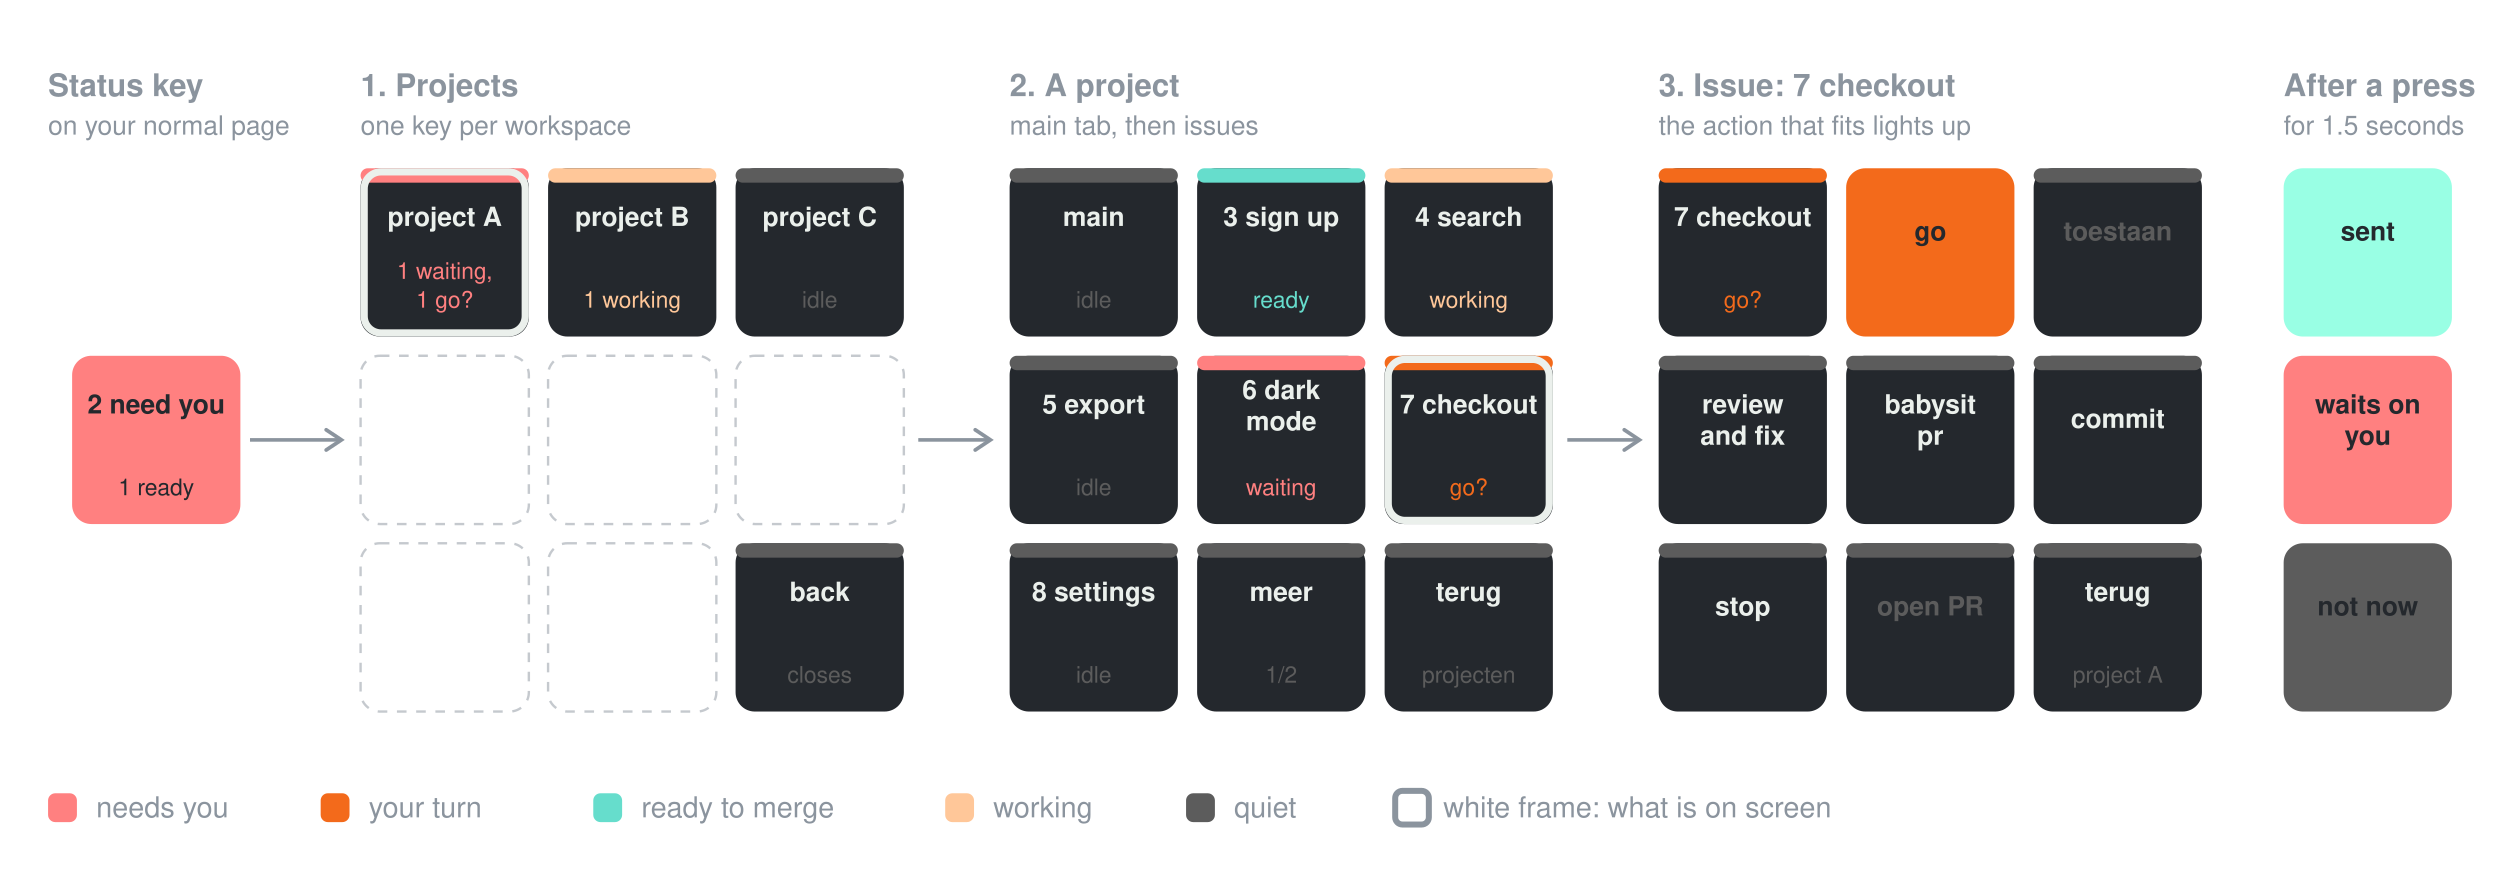
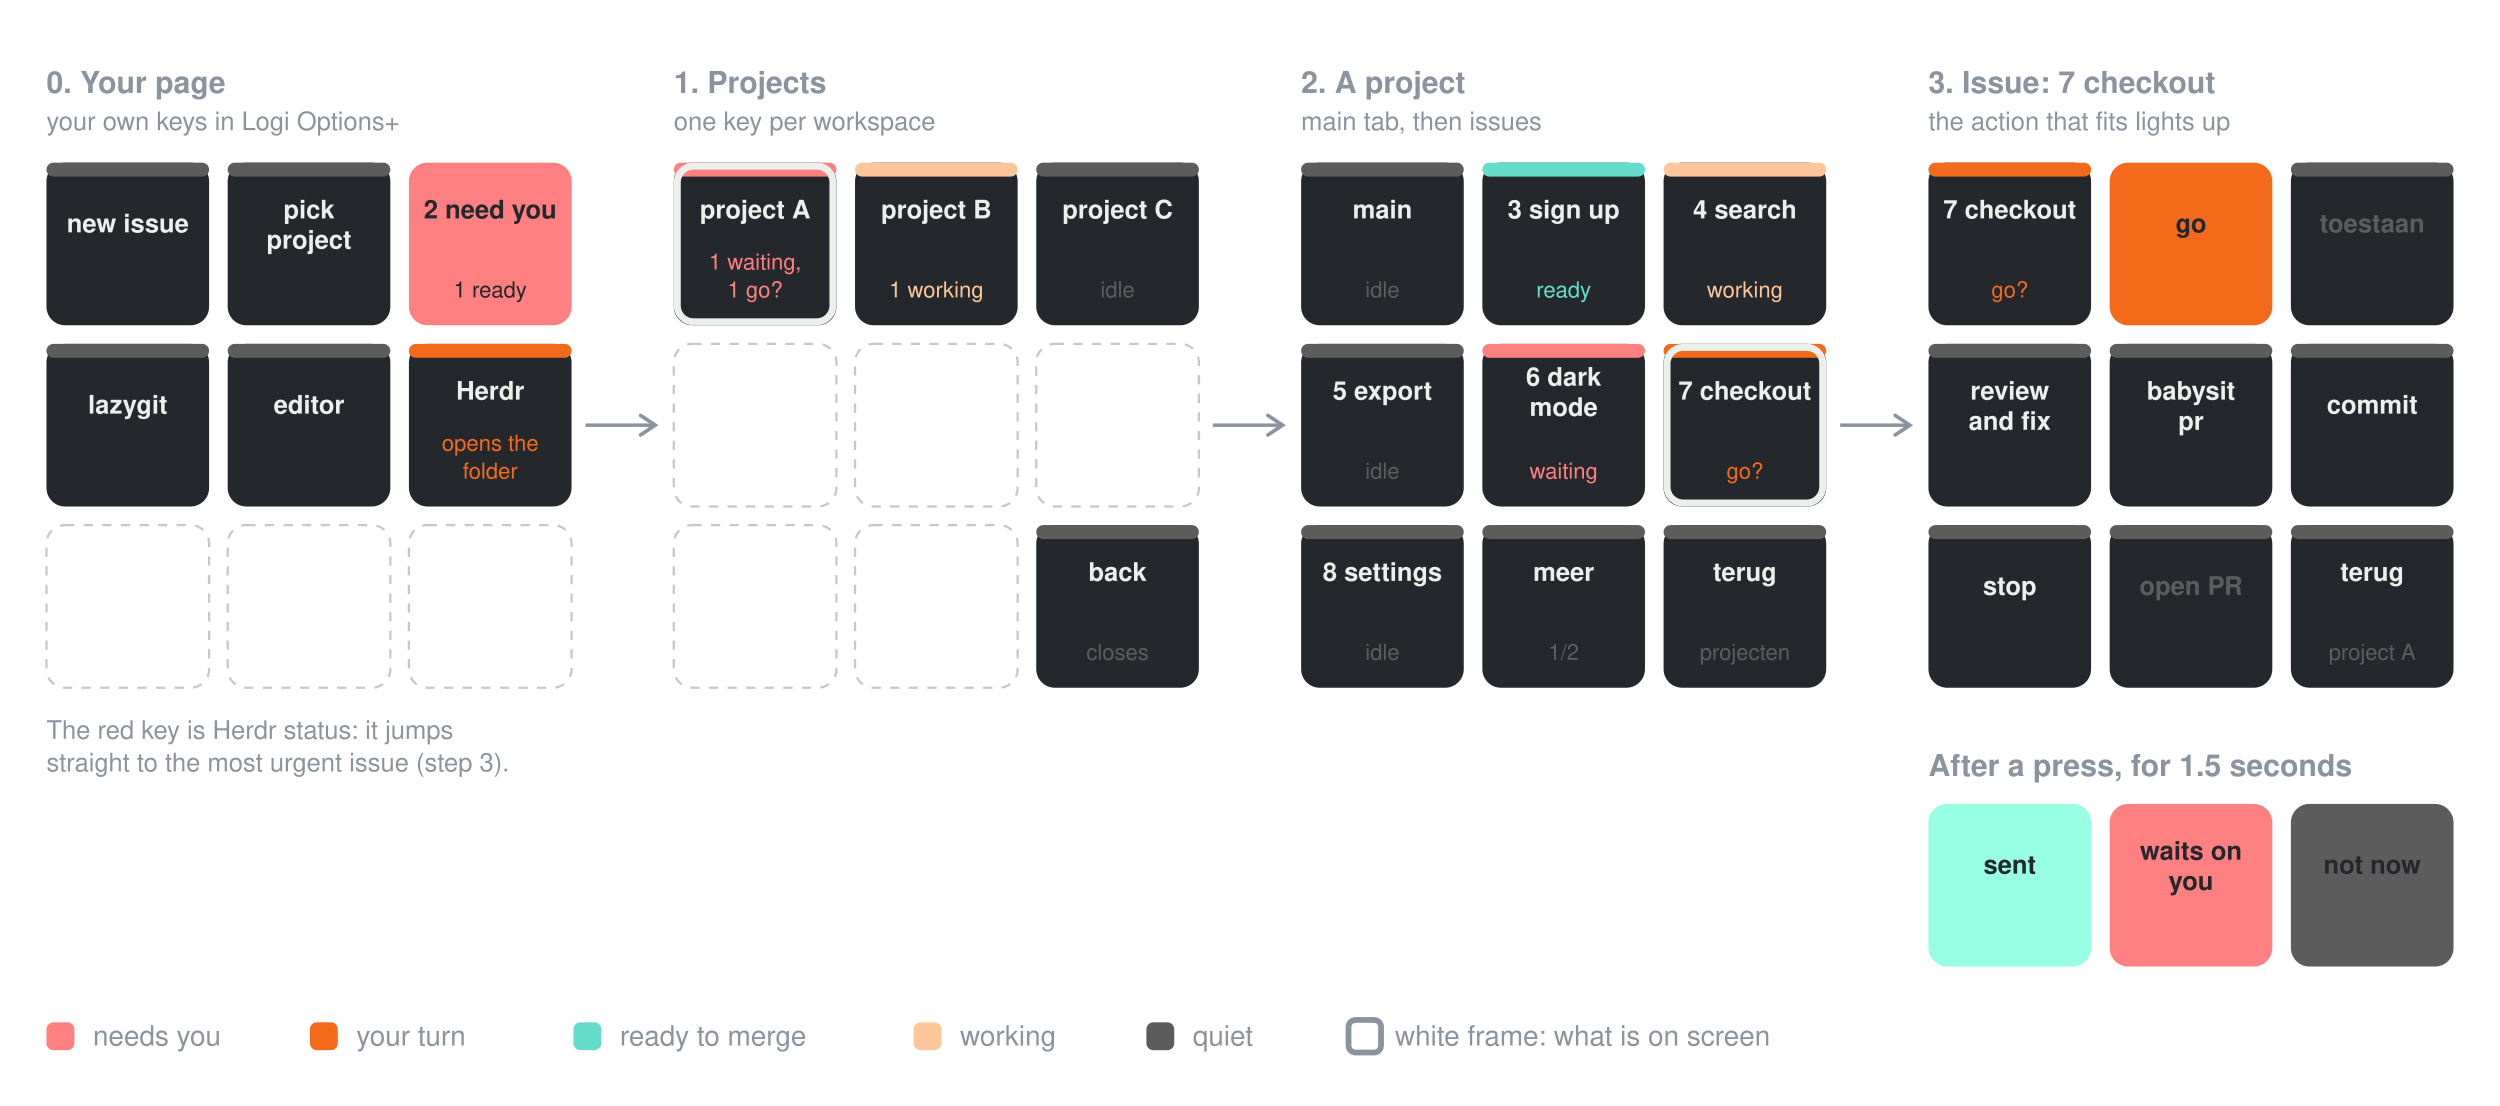
- <svg xmlns="http://www.w3.org/2000/svg" viewBox="0 0 1040 366" width="1040" height="366" font-family="-apple-system, BlinkMacSystemFont, 'Segoe UI', Helvetica, Arial, sans-serif">
+ <svg xmlns="http://www.w3.org/2000/svg" viewBox="0 0 1076 476" width="1076" height="476" font-family="-apple-system, BlinkMacSystemFont, 'Segoe UI', Helvetica, Arial, sans-serif">
  <defs>
    <marker id="a" viewBox="0 0 10 10" refX="8" refY="5" markerWidth="7" markerHeight="7" orient="auto">
      <path d="M2 1L8 5L2 9" fill="none" stroke="#8b949e" stroke-width="1.5" stroke-linecap="round" />
    </marker>
  </defs>
-   <text x="20" y="40" font-size="13" font-weight="600" fill="#8b949e" text-anchor="start">Status key</text>
-   <text x="20" y="56" font-size="11" font-weight="400" fill="#8b949e" text-anchor="start">on your normal page</text>
-   <rect x="30" y="148" width="70" height="70" rx="8" fill="#ff8080" />
-   <text x="65.0" y="172" text-anchor="middle" font-size="11" font-weight="600" fill="#24282d">2 need you</text>
-   <text x="65.0" y="206" text-anchor="middle" font-size="9.5" fill="#24282d">1 ready</text>
-   <text x="150" y="40" font-size="13" font-weight="600" fill="#8b949e" text-anchor="start">1. Projects</text>
-   <text x="150" y="56" font-size="11" font-weight="400" fill="#8b949e" text-anchor="start">one key per workspace</text>
-   <rect x="150" y="70" width="70" height="70" rx="8" fill="#24282d" />
-   <rect x="150" y="70" width="70" height="6" rx="3" fill="#ff8080" />
-   <rect x="151.5" y="71.5" width="67" height="67" rx="7" fill="none" stroke="#ebf0ec" stroke-width="3" />
-   <text x="185.0" y="94" text-anchor="middle" font-size="11" font-weight="600" fill="#ebf0ec">project A</text>
-   <text x="185.0" y="116" text-anchor="middle" font-size="9.5" fill="#ff8080">1 waiting,</text>
-   <text x="185.0" y="128" text-anchor="middle" font-size="9.5" fill="#ff8080">1 go?</text>
-   <rect x="228" y="70" width="70" height="70" rx="8" fill="#24282d" />
-   <rect x="228" y="70" width="70" height="6" rx="3" fill="#ffc799" />
-   <text x="263.0" y="94" text-anchor="middle" font-size="11" font-weight="600" fill="#ebf0ec">project B</text>
-   <text x="263.0" y="128" text-anchor="middle" font-size="9.5" fill="#ffc799">1 working</text>
-   <rect x="306" y="70" width="70" height="70" rx="8" fill="#24282d" />
-   <rect x="306" y="70" width="70" height="6" rx="3" fill="#5c5c5c" />
-   <text x="341.0" y="94" text-anchor="middle" font-size="11" font-weight="600" fill="#ebf0ec">project C</text>
-   <text x="341.0" y="128" text-anchor="middle" font-size="9.5" fill="#5c5c5c">idle</text>
-   <rect x="150" y="148" width="70" height="70" rx="8" fill="none" stroke="#8b949e" stroke-width="1" stroke-dasharray="4 4" opacity="0.5" />
-   <rect x="228" y="148" width="70" height="70" rx="8" fill="none" stroke="#8b949e" stroke-width="1" stroke-dasharray="4 4" opacity="0.5" />
-   <rect x="306" y="148" width="70" height="70" rx="8" fill="none" stroke="#8b949e" stroke-width="1" stroke-dasharray="4 4" opacity="0.5" />
-   <rect x="150" y="226" width="70" height="70" rx="8" fill="none" stroke="#8b949e" stroke-width="1" stroke-dasharray="4 4" opacity="0.5" />
-   <rect x="228" y="226" width="70" height="70" rx="8" fill="none" stroke="#8b949e" stroke-width="1" stroke-dasharray="4 4" opacity="0.5" />
-   <rect x="306" y="226" width="70" height="70" rx="8" fill="#24282d" />
-   <rect x="306" y="226" width="70" height="6" rx="3" fill="#5c5c5c" />
-   <text x="341.0" y="250" text-anchor="middle" font-size="11" font-weight="600" fill="#ebf0ec">back</text>
-   <text x="341.0" y="284" text-anchor="middle" font-size="9.5" fill="#5c5c5c">closes</text>
-   <text x="420" y="40" font-size="13" font-weight="600" fill="#8b949e" text-anchor="start">2. A project</text>
-   <text x="420" y="56" font-size="11" font-weight="400" fill="#8b949e" text-anchor="start">main tab, then issues</text>
-   <rect x="420" y="70" width="70" height="70" rx="8" fill="#24282d" />
-   <rect x="420" y="70" width="70" height="6" rx="3" fill="#5c5c5c" />
-   <text x="455.0" y="94" text-anchor="middle" font-size="11" font-weight="600" fill="#ebf0ec">main</text>
-   <text x="455.0" y="128" text-anchor="middle" font-size="9.5" fill="#5c5c5c">idle</text>
-   <rect x="498" y="70" width="70" height="70" rx="8" fill="#24282d" />
-   <rect x="498" y="70" width="70" height="6" rx="3" fill="#66ddcc" />
-   <text x="533.0" y="94" text-anchor="middle" font-size="11" font-weight="600" fill="#ebf0ec">3 sign up</text>
-   <text x="533.0" y="128" text-anchor="middle" font-size="9.5" fill="#66ddcc">ready</text>
-   <rect x="576" y="70" width="70" height="70" rx="8" fill="#24282d" />
-   <rect x="576" y="70" width="70" height="6" rx="3" fill="#ffc799" />
-   <text x="611.0" y="94" text-anchor="middle" font-size="11" font-weight="600" fill="#ebf0ec">4 search</text>
-   <text x="611.0" y="128" text-anchor="middle" font-size="9.5" fill="#ffc799">working</text>
-   <rect x="420" y="148" width="70" height="70" rx="8" fill="#24282d" />
-   <rect x="420" y="148" width="70" height="6" rx="3" fill="#5c5c5c" />
-   <text x="455.0" y="172" text-anchor="middle" font-size="11" font-weight="600" fill="#ebf0ec">5 export</text>
-   <text x="455.0" y="206" text-anchor="middle" font-size="9.5" fill="#5c5c5c">idle</text>
-   <rect x="498" y="148" width="70" height="70" rx="8" fill="#24282d" />
-   <rect x="498" y="148" width="70" height="6" rx="3" fill="#ff8080" />
-   <text x="533.0" y="166" text-anchor="middle" font-size="11" font-weight="600" fill="#ebf0ec">6 dark</text>
-   <text x="533.0" y="179" text-anchor="middle" font-size="11" font-weight="600" fill="#ebf0ec">mode</text>
-   <text x="533.0" y="206" text-anchor="middle" font-size="9.5" fill="#ff8080">waiting</text>
-   <rect x="576" y="148" width="70" height="70" rx="8" fill="#24282d" />
-   <rect x="576" y="148" width="70" height="6" rx="3" fill="#f36a1b" />
-   <rect x="577.5" y="149.5" width="67" height="67" rx="7" fill="none" stroke="#ebf0ec" stroke-width="3" />
-   <text x="611.0" y="172" text-anchor="middle" font-size="11" font-weight="600" fill="#ebf0ec">7 checkout</text>
-   <text x="611.0" y="206" text-anchor="middle" font-size="9.5" fill="#f36a1b">go?</text>
-   <rect x="420" y="226" width="70" height="70" rx="8" fill="#24282d" />
-   <rect x="420" y="226" width="70" height="6" rx="3" fill="#5c5c5c" />
-   <text x="455.0" y="250" text-anchor="middle" font-size="11" font-weight="600" fill="#ebf0ec">8 settings</text>
-   <text x="455.0" y="284" text-anchor="middle" font-size="9.5" fill="#5c5c5c">idle</text>
-   <rect x="498" y="226" width="70" height="70" rx="8" fill="#24282d" />
-   <rect x="498" y="226" width="70" height="6" rx="3" fill="#5c5c5c" />
-   <text x="533.0" y="250" text-anchor="middle" font-size="11" font-weight="600" fill="#ebf0ec">meer</text>
-   <text x="533.0" y="284" text-anchor="middle" font-size="9.5" fill="#5c5c5c">1/2</text>
-   <rect x="576" y="226" width="70" height="70" rx="8" fill="#24282d" />
-   <rect x="576" y="226" width="70" height="6" rx="3" fill="#5c5c5c" />
-   <text x="611.0" y="250" text-anchor="middle" font-size="11" font-weight="600" fill="#ebf0ec">terug</text>
-   <text x="611.0" y="284" text-anchor="middle" font-size="9.5" fill="#5c5c5c">projecten</text>
-   <text x="690" y="40" font-size="13" font-weight="600" fill="#8b949e" text-anchor="start">3. Issue: 7 checkout</text>
-   <text x="690" y="56" font-size="11" font-weight="400" fill="#8b949e" text-anchor="start">the action that fits lights up</text>
-   <rect x="690" y="70" width="70" height="70" rx="8" fill="#24282d" />
-   <rect x="690" y="70" width="70" height="6" rx="3" fill="#f36a1b" />
-   <text x="725.0" y="94" text-anchor="middle" font-size="11" font-weight="600" fill="#ebf0ec">7 checkout</text>
-   <text x="725.0" y="128" text-anchor="middle" font-size="9.5" fill="#f36a1b">go?</text>
-   <rect x="768" y="70" width="70" height="70" rx="8" fill="#f36a1b" />
-   <text x="803.0" y="100" text-anchor="middle" font-size="11" font-weight="600" fill="#24282d">go</text>
-   <rect x="846" y="70" width="70" height="70" rx="8" fill="#24282d" />
-   <rect x="846" y="70" width="70" height="6" rx="3" fill="#5c5c5c" />
-   <text x="881.0" y="100" text-anchor="middle" font-size="11" font-weight="600" fill="#5c5c5c">toestaan</text>
-   <rect x="690" y="148" width="70" height="70" rx="8" fill="#24282d" />
-   <rect x="690" y="148" width="70" height="6" rx="3" fill="#5c5c5c" />
-   <text x="725.0" y="172" text-anchor="middle" font-size="11" font-weight="600" fill="#ebf0ec">review</text>
-   <text x="725.0" y="185" text-anchor="middle" font-size="11" font-weight="600" fill="#ebf0ec">and fix</text>
-   <rect x="768" y="148" width="70" height="70" rx="8" fill="#24282d" />
-   <rect x="768" y="148" width="70" height="6" rx="3" fill="#5c5c5c" />
-   <text x="803.0" y="172" text-anchor="middle" font-size="11" font-weight="600" fill="#ebf0ec">babysit</text>
-   <text x="803.0" y="185" text-anchor="middle" font-size="11" font-weight="600" fill="#ebf0ec">pr</text>
-   <rect x="846" y="148" width="70" height="70" rx="8" fill="#24282d" />
-   <rect x="846" y="148" width="70" height="6" rx="3" fill="#5c5c5c" />
-   <text x="881.0" y="178" text-anchor="middle" font-size="11" font-weight="600" fill="#ebf0ec">commit</text>
-   <rect x="690" y="226" width="70" height="70" rx="8" fill="#24282d" />
-   <rect x="690" y="226" width="70" height="6" rx="3" fill="#5c5c5c" />
-   <text x="725.0" y="256" text-anchor="middle" font-size="11" font-weight="600" fill="#ebf0ec">stop</text>
-   <rect x="768" y="226" width="70" height="70" rx="8" fill="#24282d" />
-   <rect x="768" y="226" width="70" height="6" rx="3" fill="#5c5c5c" />
-   <text x="803.0" y="256" text-anchor="middle" font-size="11" font-weight="600" fill="#5c5c5c">open PR</text>
-   <rect x="846" y="226" width="70" height="70" rx="8" fill="#24282d" />
-   <rect x="846" y="226" width="70" height="6" rx="3" fill="#5c5c5c" />
-   <text x="881.0" y="250" text-anchor="middle" font-size="11" font-weight="600" fill="#ebf0ec">terug</text>
-   <text x="881.0" y="284" text-anchor="middle" font-size="9.5" fill="#5c5c5c">project A</text>
-   <text x="950" y="40" font-size="13" font-weight="600" fill="#8b949e" text-anchor="start">After a press</text>
-   <text x="950" y="56" font-size="11" font-weight="400" fill="#8b949e" text-anchor="start">for 1.5 seconds</text>
-   <rect x="950" y="70" width="70" height="70" rx="8" fill="#99ffe4" />
-   <text x="985.0" y="100" text-anchor="middle" font-size="11" font-weight="600" fill="#24282d">sent</text>
-   <rect x="950" y="148" width="70" height="70" rx="8" fill="#ff8080" />
-   <text x="985.0" y="172" text-anchor="middle" font-size="11" font-weight="600" fill="#24282d">waits on</text>
-   <text x="985.0" y="185" text-anchor="middle" font-size="11" font-weight="600" fill="#24282d">you</text>
-   <rect x="950" y="226" width="70" height="70" rx="8" fill="#5c5c5c" />
-   <text x="985.0" y="256" text-anchor="middle" font-size="11" font-weight="600" fill="#24282d">not now</text>
-   <line x1="104" y1="183.0" x2="142" y2="183.0" stroke="#8b949e" stroke-width="1.5" marker-end="url(#a)" />
-   <line x1="382" y1="183.0" x2="412" y2="183.0" stroke="#8b949e" stroke-width="1.5" marker-end="url(#a)" />
-   <line x1="652" y1="183.0" x2="682" y2="183.0" stroke="#8b949e" stroke-width="1.5" marker-end="url(#a)" />
-   <rect x="20" y="330" width="12" height="12" rx="3" fill="#ff8080" />
-   <text x="40" y="340" font-size="12" font-weight="400" fill="#8b949e" text-anchor="start">needs you</text>
-   <rect x="133.4" y="330" width="12" height="12" rx="3" fill="#f36a1b" />
-   <text x="153.4" y="340" font-size="12" font-weight="400" fill="#8b949e" text-anchor="start">your turn</text>
-   <rect x="246.8" y="330" width="12" height="12" rx="3" fill="#66ddcc" />
-   <text x="266.8" y="340" font-size="12" font-weight="400" fill="#8b949e" text-anchor="start">ready to merge</text>
-   <rect x="393.2" y="330" width="12" height="12" rx="3" fill="#ffc799" />
-   <text x="413.2" y="340" font-size="12" font-weight="400" fill="#8b949e" text-anchor="start">working</text>
-   <rect x="493.4" y="330" width="12" height="12" rx="3" fill="#5c5c5c" />
-   <text x="513.4" y="340" font-size="12" font-weight="400" fill="#8b949e" text-anchor="start">quiet</text>
-   <rect x="580.4" y="329" width="14" height="14" rx="3" fill="none" stroke="#8b949e" stroke-width="2.5" />
-   <text x="600.4" y="340" font-size="12" font-weight="400" fill="#8b949e" text-anchor="start">white frame: what is on screen</text>
+   <text x="20" y="40" font-size="13" font-weight="600" fill="#8b949e" text-anchor="start">0. Your page</text>
+   <text x="20" y="56" font-size="11" font-weight="400" fill="#8b949e" text-anchor="start">your own keys in Logi Options+</text>
+   <rect x="20" y="70" width="70" height="70" rx="8" fill="#24282d" />
+   <rect x="20" y="70" width="70" height="6" rx="3" fill="#5c5c5c" />
+   <text x="55.0" y="100" text-anchor="middle" font-size="11" font-weight="600" fill="#ebf0ec">new issue</text>
+   <rect x="98" y="70" width="70" height="70" rx="8" fill="#24282d" />
+   <rect x="98" y="70" width="70" height="6" rx="3" fill="#5c5c5c" />
+   <text x="133.0" y="94" text-anchor="middle" font-size="11" font-weight="600" fill="#ebf0ec">pick</text>
+   <text x="133.0" y="107" text-anchor="middle" font-size="11" font-weight="600" fill="#ebf0ec">project</text>
+   <rect x="176" y="70" width="70" height="70" rx="8" fill="#ff8080" />
+   <text x="211.0" y="94" text-anchor="middle" font-size="11" font-weight="600" fill="#24282d">2 need you</text>
+   <text x="211.0" y="128" text-anchor="middle" font-size="9.5" fill="#24282d">1 ready</text>
+   <rect x="20" y="148" width="70" height="70" rx="8" fill="#24282d" />
+   <rect x="20" y="148" width="70" height="6" rx="3" fill="#5c5c5c" />
+   <text x="55.0" y="178" text-anchor="middle" font-size="11" font-weight="600" fill="#ebf0ec">lazygit</text>
+   <rect x="98" y="148" width="70" height="70" rx="8" fill="#24282d" />
+   <rect x="98" y="148" width="70" height="6" rx="3" fill="#5c5c5c" />
+   <text x="133.0" y="178" text-anchor="middle" font-size="11" font-weight="600" fill="#ebf0ec">editor</text>
+   <rect x="176" y="148" width="70" height="70" rx="8" fill="#24282d" />
+   <rect x="176" y="148" width="70" height="6" rx="3" fill="#f36a1b" />
+   <text x="211.0" y="172" text-anchor="middle" font-size="11" font-weight="600" fill="#ebf0ec">Herdr</text>
+   <text x="211.0" y="194" text-anchor="middle" font-size="9.5" fill="#f36a1b">opens the</text>
+   <text x="211.0" y="206" text-anchor="middle" font-size="9.5" fill="#f36a1b">folder</text>
+   <rect x="20" y="226" width="70" height="70" rx="8" fill="none" stroke="#8b949e" stroke-width="1" stroke-dasharray="4 4" opacity="0.5" />
+   <rect x="98" y="226" width="70" height="70" rx="8" fill="none" stroke="#8b949e" stroke-width="1" stroke-dasharray="4 4" opacity="0.5" />
+   <rect x="176" y="226" width="70" height="70" rx="8" fill="none" stroke="#8b949e" stroke-width="1" stroke-dasharray="4 4" opacity="0.5" />
+   <text x="20" y="318" font-size="11" font-weight="400" fill="#8b949e" text-anchor="start">The red key is Herdr status: it jumps</text>
+   <text x="20" y="332" font-size="11" font-weight="400" fill="#8b949e" text-anchor="start">straight to the most urgent issue (step 3).</text>
+   <text x="290" y="40" font-size="13" font-weight="600" fill="#8b949e" text-anchor="start">1. Projects</text>
+   <text x="290" y="56" font-size="11" font-weight="400" fill="#8b949e" text-anchor="start">one key per workspace</text>
+   <rect x="290" y="70" width="70" height="70" rx="8" fill="#24282d" />
+   <rect x="290" y="70" width="70" height="6" rx="3" fill="#ff8080" />
+   <rect x="291.5" y="71.5" width="67" height="67" rx="7" fill="none" stroke="#ebf0ec" stroke-width="3" />
+   <text x="325.0" y="94" text-anchor="middle" font-size="11" font-weight="600" fill="#ebf0ec">project A</text>
+   <text x="325.0" y="116" text-anchor="middle" font-size="9.5" fill="#ff8080">1 waiting,</text>
+   <text x="325.0" y="128" text-anchor="middle" font-size="9.5" fill="#ff8080">1 go?</text>
+   <rect x="368" y="70" width="70" height="70" rx="8" fill="#24282d" />
+   <rect x="368" y="70" width="70" height="6" rx="3" fill="#ffc799" />
+   <text x="403.0" y="94" text-anchor="middle" font-size="11" font-weight="600" fill="#ebf0ec">project B</text>
+   <text x="403.0" y="128" text-anchor="middle" font-size="9.5" fill="#ffc799">1 working</text>
+   <rect x="446" y="70" width="70" height="70" rx="8" fill="#24282d" />
+   <rect x="446" y="70" width="70" height="6" rx="3" fill="#5c5c5c" />
+   <text x="481.0" y="94" text-anchor="middle" font-size="11" font-weight="600" fill="#ebf0ec">project C</text>
+   <text x="481.0" y="128" text-anchor="middle" font-size="9.5" fill="#5c5c5c">idle</text>
+   <rect x="290" y="148" width="70" height="70" rx="8" fill="none" stroke="#8b949e" stroke-width="1" stroke-dasharray="4 4" opacity="0.5" />
+   <rect x="368" y="148" width="70" height="70" rx="8" fill="none" stroke="#8b949e" stroke-width="1" stroke-dasharray="4 4" opacity="0.5" />
+   <rect x="446" y="148" width="70" height="70" rx="8" fill="none" stroke="#8b949e" stroke-width="1" stroke-dasharray="4 4" opacity="0.5" />
+   <rect x="290" y="226" width="70" height="70" rx="8" fill="none" stroke="#8b949e" stroke-width="1" stroke-dasharray="4 4" opacity="0.5" />
+   <rect x="368" y="226" width="70" height="70" rx="8" fill="none" stroke="#8b949e" stroke-width="1" stroke-dasharray="4 4" opacity="0.5" />
+   <rect x="446" y="226" width="70" height="70" rx="8" fill="#24282d" />
+   <rect x="446" y="226" width="70" height="6" rx="3" fill="#5c5c5c" />
+   <text x="481.0" y="250" text-anchor="middle" font-size="11" font-weight="600" fill="#ebf0ec">back</text>
+   <text x="481.0" y="284" text-anchor="middle" font-size="9.5" fill="#5c5c5c">closes</text>
+   <text x="560" y="40" font-size="13" font-weight="600" fill="#8b949e" text-anchor="start">2. A project</text>
+   <text x="560" y="56" font-size="11" font-weight="400" fill="#8b949e" text-anchor="start">main tab, then issues</text>
+   <rect x="560" y="70" width="70" height="70" rx="8" fill="#24282d" />
+   <rect x="560" y="70" width="70" height="6" rx="3" fill="#5c5c5c" />
+   <text x="595.0" y="94" text-anchor="middle" font-size="11" font-weight="600" fill="#ebf0ec">main</text>
+   <text x="595.0" y="128" text-anchor="middle" font-size="9.5" fill="#5c5c5c">idle</text>
+   <rect x="638" y="70" width="70" height="70" rx="8" fill="#24282d" />
+   <rect x="638" y="70" width="70" height="6" rx="3" fill="#66ddcc" />
+   <text x="673.0" y="94" text-anchor="middle" font-size="11" font-weight="600" fill="#ebf0ec">3 sign up</text>
+   <text x="673.0" y="128" text-anchor="middle" font-size="9.5" fill="#66ddcc">ready</text>
+   <rect x="716" y="70" width="70" height="70" rx="8" fill="#24282d" />
+   <rect x="716" y="70" width="70" height="6" rx="3" fill="#ffc799" />
+   <text x="751.0" y="94" text-anchor="middle" font-size="11" font-weight="600" fill="#ebf0ec">4 search</text>
+   <text x="751.0" y="128" text-anchor="middle" font-size="9.5" fill="#ffc799">working</text>
+   <rect x="560" y="148" width="70" height="70" rx="8" fill="#24282d" />
+   <rect x="560" y="148" width="70" height="6" rx="3" fill="#5c5c5c" />
+   <text x="595.0" y="172" text-anchor="middle" font-size="11" font-weight="600" fill="#ebf0ec">5 export</text>
+   <text x="595.0" y="206" text-anchor="middle" font-size="9.5" fill="#5c5c5c">idle</text>
+   <rect x="638" y="148" width="70" height="70" rx="8" fill="#24282d" />
+   <rect x="638" y="148" width="70" height="6" rx="3" fill="#ff8080" />
+   <text x="673.0" y="166" text-anchor="middle" font-size="11" font-weight="600" fill="#ebf0ec">6 dark</text>
+   <text x="673.0" y="179" text-anchor="middle" font-size="11" font-weight="600" fill="#ebf0ec">mode</text>
+   <text x="673.0" y="206" text-anchor="middle" font-size="9.5" fill="#ff8080">waiting</text>
+   <rect x="716" y="148" width="70" height="70" rx="8" fill="#24282d" />
+   <rect x="716" y="148" width="70" height="6" rx="3" fill="#f36a1b" />
+   <rect x="717.5" y="149.5" width="67" height="67" rx="7" fill="none" stroke="#ebf0ec" stroke-width="3" />
+   <text x="751.0" y="172" text-anchor="middle" font-size="11" font-weight="600" fill="#ebf0ec">7 checkout</text>
+   <text x="751.0" y="206" text-anchor="middle" font-size="9.5" fill="#f36a1b">go?</text>
+   <rect x="560" y="226" width="70" height="70" rx="8" fill="#24282d" />
+   <rect x="560" y="226" width="70" height="6" rx="3" fill="#5c5c5c" />
+   <text x="595.0" y="250" text-anchor="middle" font-size="11" font-weight="600" fill="#ebf0ec">8 settings</text>
+   <text x="595.0" y="284" text-anchor="middle" font-size="9.5" fill="#5c5c5c">idle</text>
+   <rect x="638" y="226" width="70" height="70" rx="8" fill="#24282d" />
+   <rect x="638" y="226" width="70" height="6" rx="3" fill="#5c5c5c" />
+   <text x="673.0" y="250" text-anchor="middle" font-size="11" font-weight="600" fill="#ebf0ec">meer</text>
+   <text x="673.0" y="284" text-anchor="middle" font-size="9.5" fill="#5c5c5c">1/2</text>
+   <rect x="716" y="226" width="70" height="70" rx="8" fill="#24282d" />
+   <rect x="716" y="226" width="70" height="6" rx="3" fill="#5c5c5c" />
+   <text x="751.0" y="250" text-anchor="middle" font-size="11" font-weight="600" fill="#ebf0ec">terug</text>
+   <text x="751.0" y="284" text-anchor="middle" font-size="9.5" fill="#5c5c5c">projecten</text>
+   <text x="830" y="40" font-size="13" font-weight="600" fill="#8b949e" text-anchor="start">3. Issue: 7 checkout</text>
+   <text x="830" y="56" font-size="11" font-weight="400" fill="#8b949e" text-anchor="start">the action that fits lights up</text>
+   <rect x="830" y="70" width="70" height="70" rx="8" fill="#24282d" />
+   <rect x="830" y="70" width="70" height="6" rx="3" fill="#f36a1b" />
+   <text x="865.0" y="94" text-anchor="middle" font-size="11" font-weight="600" fill="#ebf0ec">7 checkout</text>
+   <text x="865.0" y="128" text-anchor="middle" font-size="9.5" fill="#f36a1b">go?</text>
+   <rect x="908" y="70" width="70" height="70" rx="8" fill="#f36a1b" />
+   <text x="943.0" y="100" text-anchor="middle" font-size="11" font-weight="600" fill="#24282d">go</text>
+   <rect x="986" y="70" width="70" height="70" rx="8" fill="#24282d" />
+   <rect x="986" y="70" width="70" height="6" rx="3" fill="#5c5c5c" />
+   <text x="1021.0" y="100" text-anchor="middle" font-size="11" font-weight="600" fill="#5c5c5c">toestaan</text>
+   <rect x="830" y="148" width="70" height="70" rx="8" fill="#24282d" />
+   <rect x="830" y="148" width="70" height="6" rx="3" fill="#5c5c5c" />
+   <text x="865.0" y="172" text-anchor="middle" font-size="11" font-weight="600" fill="#ebf0ec">review</text>
+   <text x="865.0" y="185" text-anchor="middle" font-size="11" font-weight="600" fill="#ebf0ec">and fix</text>
+   <rect x="908" y="148" width="70" height="70" rx="8" fill="#24282d" />
+   <rect x="908" y="148" width="70" height="6" rx="3" fill="#5c5c5c" />
+   <text x="943.0" y="172" text-anchor="middle" font-size="11" font-weight="600" fill="#ebf0ec">babysit</text>
+   <text x="943.0" y="185" text-anchor="middle" font-size="11" font-weight="600" fill="#ebf0ec">pr</text>
+   <rect x="986" y="148" width="70" height="70" rx="8" fill="#24282d" />
+   <rect x="986" y="148" width="70" height="6" rx="3" fill="#5c5c5c" />
+   <text x="1021.0" y="178" text-anchor="middle" font-size="11" font-weight="600" fill="#ebf0ec">commit</text>
+   <rect x="830" y="226" width="70" height="70" rx="8" fill="#24282d" />
+   <rect x="830" y="226" width="70" height="6" rx="3" fill="#5c5c5c" />
+   <text x="865.0" y="256" text-anchor="middle" font-size="11" font-weight="600" fill="#ebf0ec">stop</text>
+   <rect x="908" y="226" width="70" height="70" rx="8" fill="#24282d" />
+   <rect x="908" y="226" width="70" height="6" rx="3" fill="#5c5c5c" />
+   <text x="943.0" y="256" text-anchor="middle" font-size="11" font-weight="600" fill="#5c5c5c">open PR</text>
+   <rect x="986" y="226" width="70" height="70" rx="8" fill="#24282d" />
+   <rect x="986" y="226" width="70" height="6" rx="3" fill="#5c5c5c" />
+   <text x="1021.0" y="250" text-anchor="middle" font-size="11" font-weight="600" fill="#ebf0ec">terug</text>
+   <text x="1021.0" y="284" text-anchor="middle" font-size="9.5" fill="#5c5c5c">project A</text>
+   <text x="830" y="334" font-size="13" font-weight="600" fill="#8b949e" text-anchor="start">After a press, for 1.5 seconds</text>
+   <rect x="830" y="346" width="70" height="70" rx="8" fill="#99ffe4" />
+   <text x="865.0" y="376" text-anchor="middle" font-size="11" font-weight="600" fill="#24282d">sent</text>
+   <rect x="908" y="346" width="70" height="70" rx="8" fill="#ff8080" />
+   <text x="943.0" y="370" text-anchor="middle" font-size="11" font-weight="600" fill="#24282d">waits on</text>
+   <text x="943.0" y="383" text-anchor="middle" font-size="11" font-weight="600" fill="#24282d">you</text>
+   <rect x="986" y="346" width="70" height="70" rx="8" fill="#5c5c5c" />
+   <text x="1021.0" y="376" text-anchor="middle" font-size="11" font-weight="600" fill="#24282d">not now</text>
+   <line x1="252" y1="183.0" x2="282" y2="183.0" stroke="#8b949e" stroke-width="1.5" marker-end="url(#a)" />
+   <line x1="522" y1="183.0" x2="552" y2="183.0" stroke="#8b949e" stroke-width="1.5" marker-end="url(#a)" />
+   <line x1="792" y1="183.0" x2="822" y2="183.0" stroke="#8b949e" stroke-width="1.5" marker-end="url(#a)" />
+   <rect x="20" y="440" width="12" height="12" rx="3" fill="#ff8080" />
+   <text x="40" y="450" font-size="12" font-weight="400" fill="#8b949e" text-anchor="start">needs you</text>
+   <rect x="133.4" y="440" width="12" height="12" rx="3" fill="#f36a1b" />
+   <text x="153.4" y="450" font-size="12" font-weight="400" fill="#8b949e" text-anchor="start">your turn</text>
+   <rect x="246.8" y="440" width="12" height="12" rx="3" fill="#66ddcc" />
+   <text x="266.8" y="450" font-size="12" font-weight="400" fill="#8b949e" text-anchor="start">ready to merge</text>
+   <rect x="393.2" y="440" width="12" height="12" rx="3" fill="#ffc799" />
+   <text x="413.2" y="450" font-size="12" font-weight="400" fill="#8b949e" text-anchor="start">working</text>
+   <rect x="493.4" y="440" width="12" height="12" rx="3" fill="#5c5c5c" />
+   <text x="513.4" y="450" font-size="12" font-weight="400" fill="#8b949e" text-anchor="start">quiet</text>
+   <rect x="580.4" y="439" width="14" height="14" rx="3" fill="none" stroke="#8b949e" stroke-width="2.5" />
+   <text x="600.4" y="450" font-size="12" font-weight="400" fill="#8b949e" text-anchor="start">white frame: what is on screen</text>
</svg>
